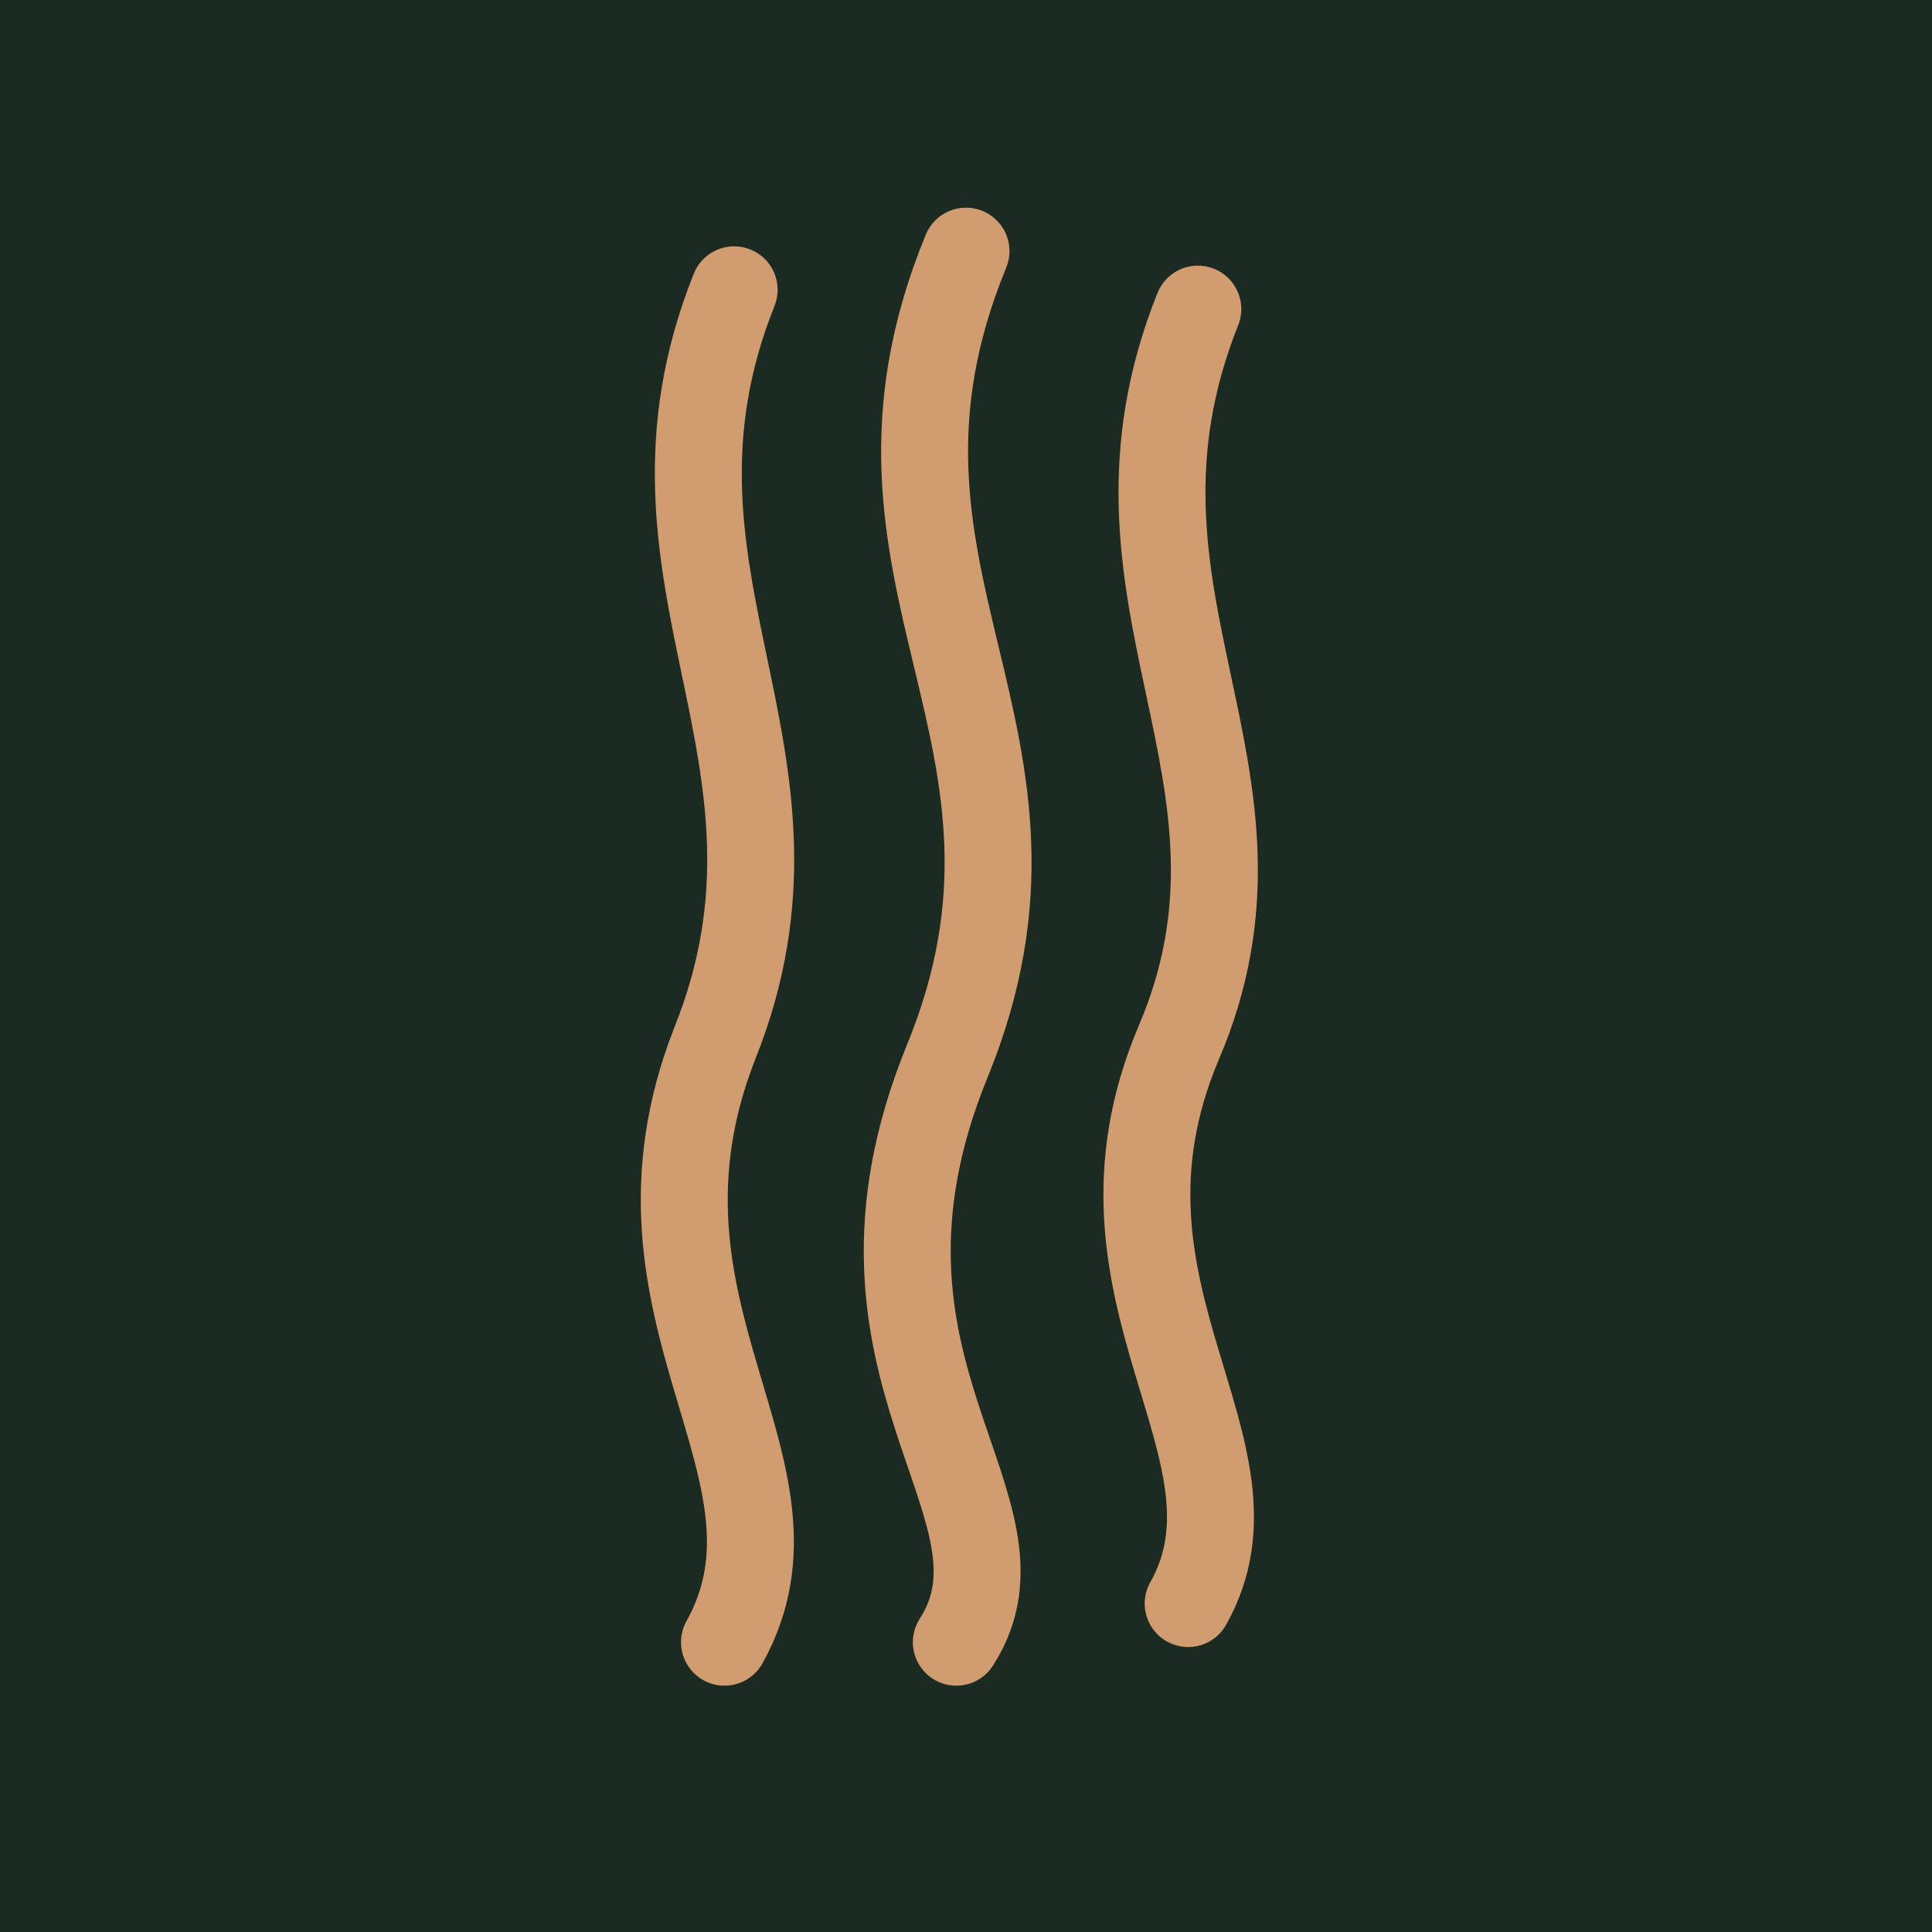
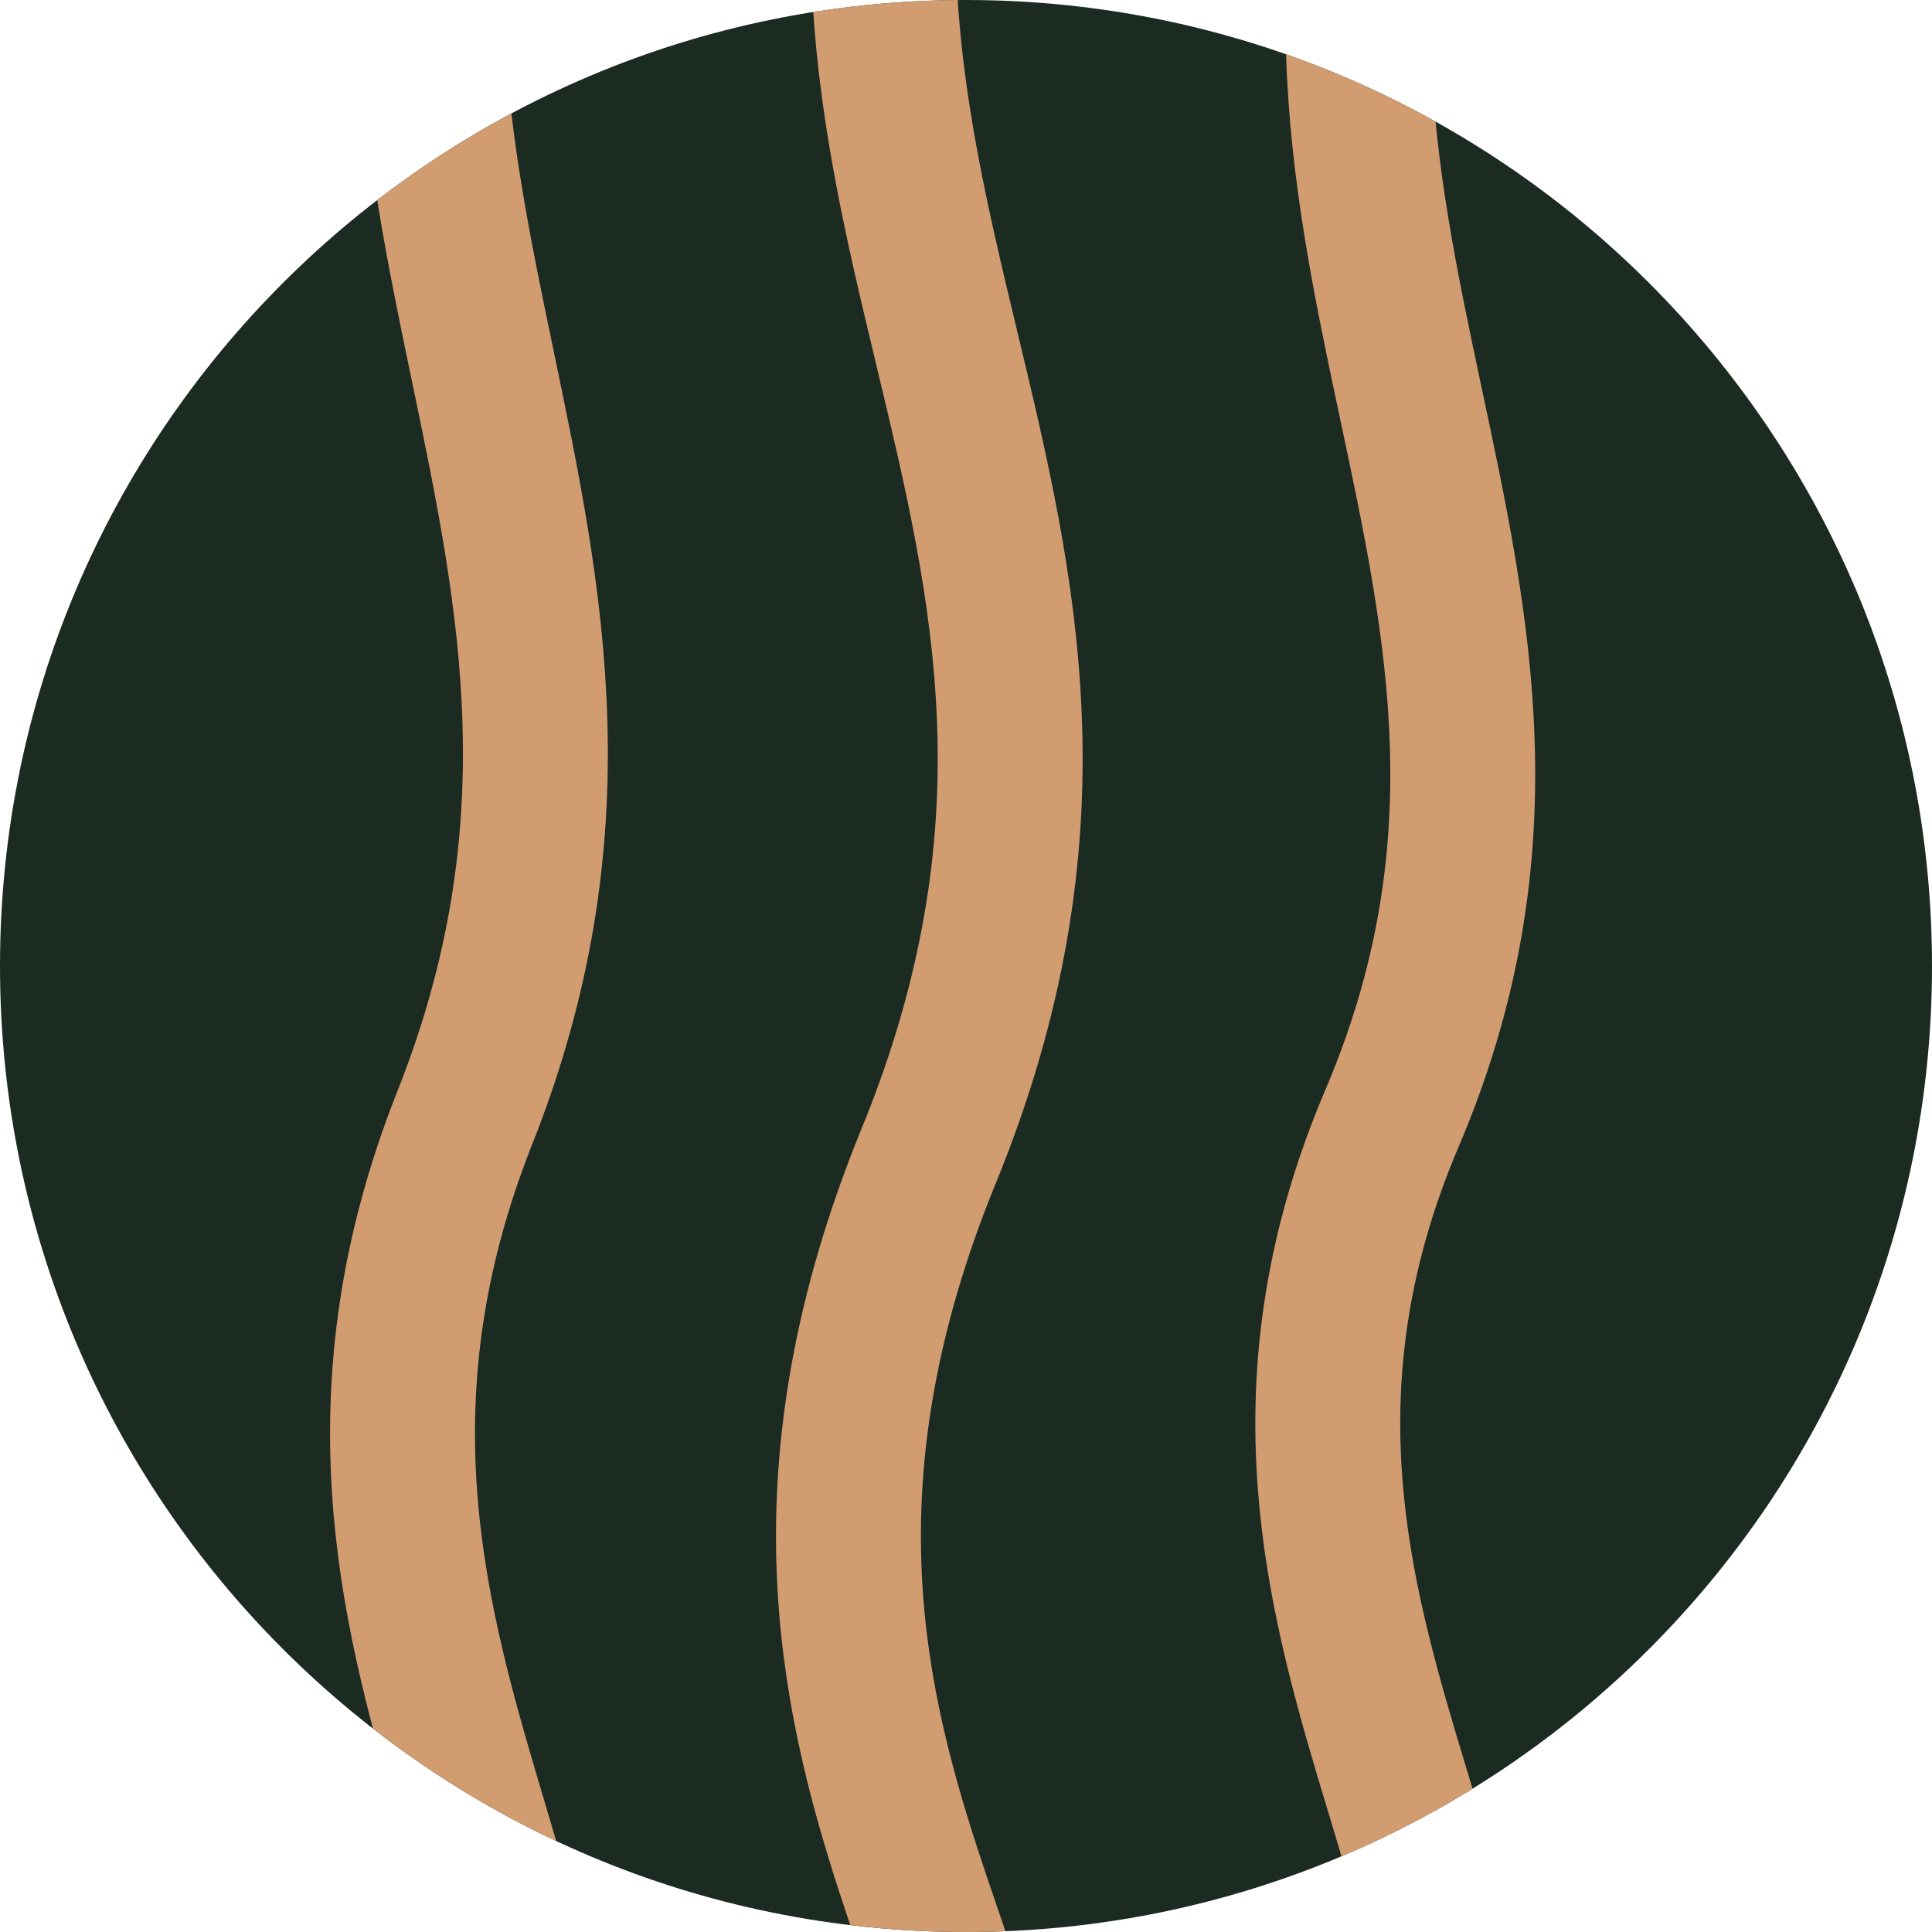
<svg xmlns="http://www.w3.org/2000/svg" viewBox="0 0 200 200">
-   <rect width="200" height="200" fill="#1B2B22" />
-   <g transform="translate(58,0)" fill="none" stroke="#D29C71" stroke-width="9" stroke-linecap="round">
-     <path d="M18 30C6 60 28 78 16 108c-11 28 11 44 1 62" />
-     <path d="M42 26C28 60 54 76 40 110c-13 32 10 46 1 60" />
-     <path d="M66 32C54 62 76 80 64 108c-11 26 10 42 1 58" />
+   <defs>
+     <clipPath id="circle">
+       <circle cx="100" cy="100" r="100" />
+     </clipPath>
+   </defs>
+   <g clip-path="url(#circle)">
+     <rect width="200" height="200" fill="#1B2B22" />
+     <g transform="translate(16,-100) scale(2)" fill="none" stroke="#D29C71" stroke-width="7.5" stroke-linecap="round">
+       <path d="M18 30C6 60 28 78 16 108c-11 28 11 44 1 62" />
+       <path d="M42 26C28 60 54 76 40 110c-13 32 10 46 1 60" />
+       <path d="M66 32C54 62 76 80 64 108c-11 26 10 42 1 58" />
+     </g>
  </g>
</svg>
